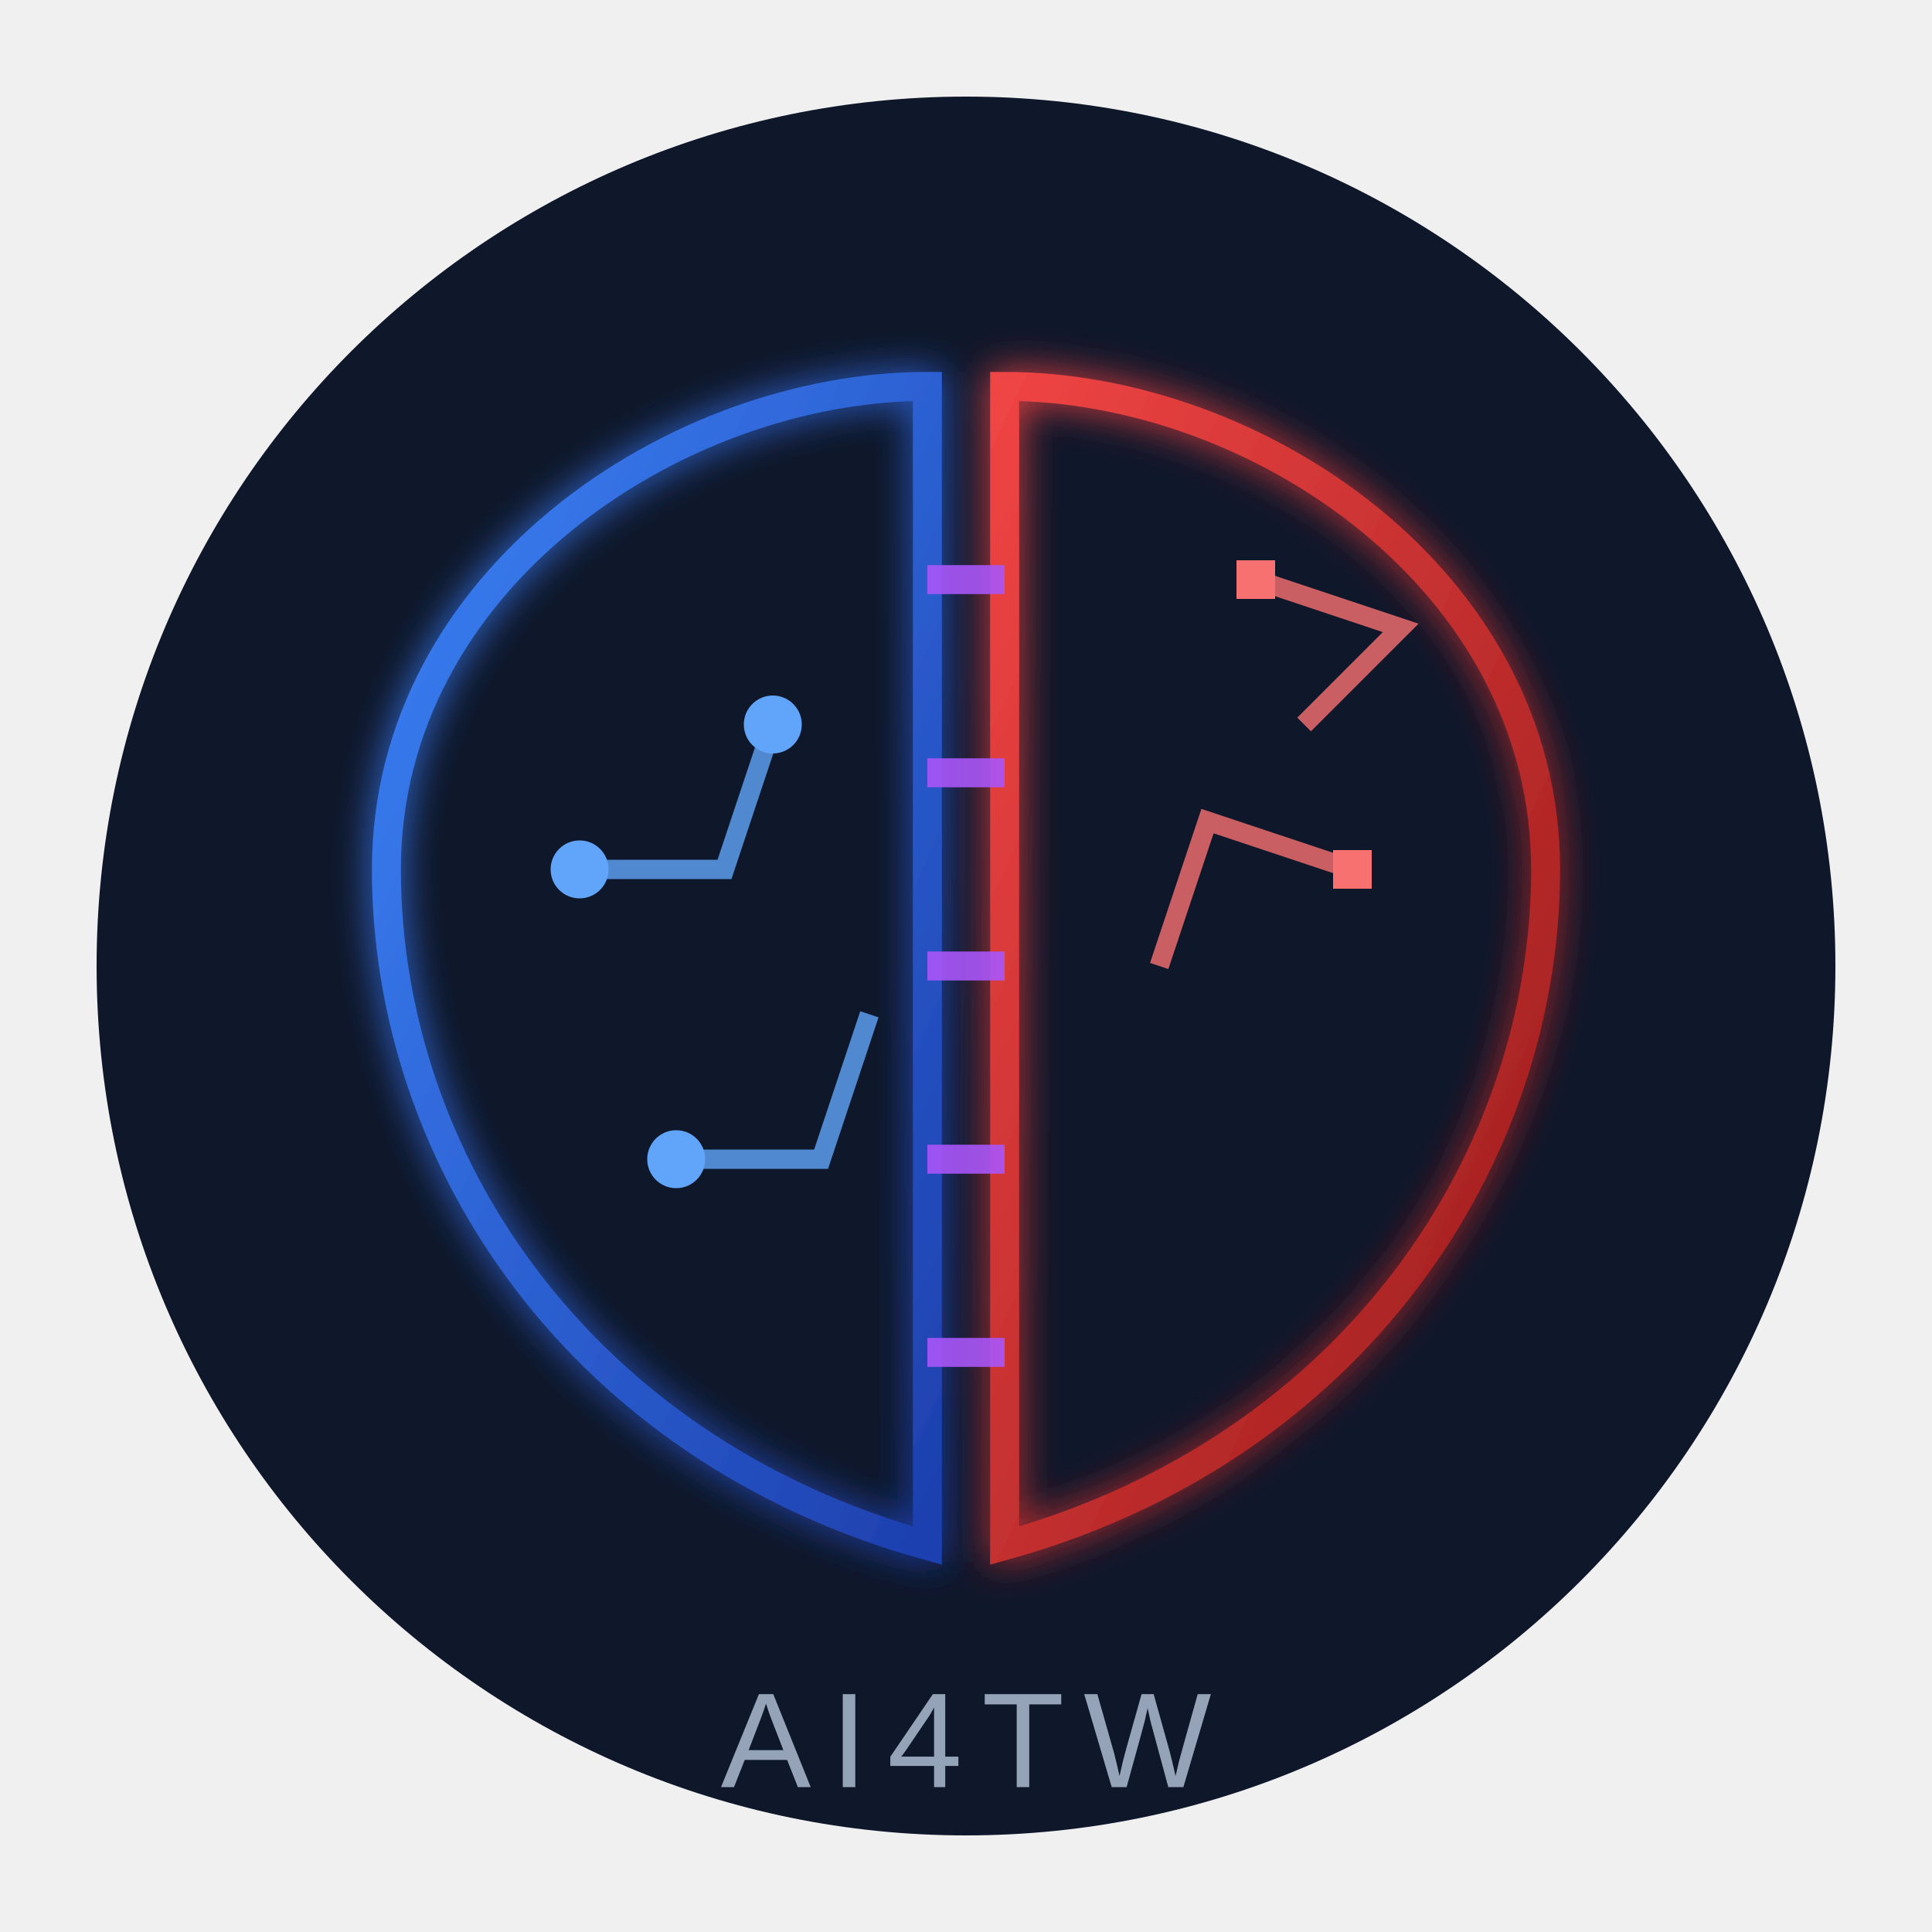
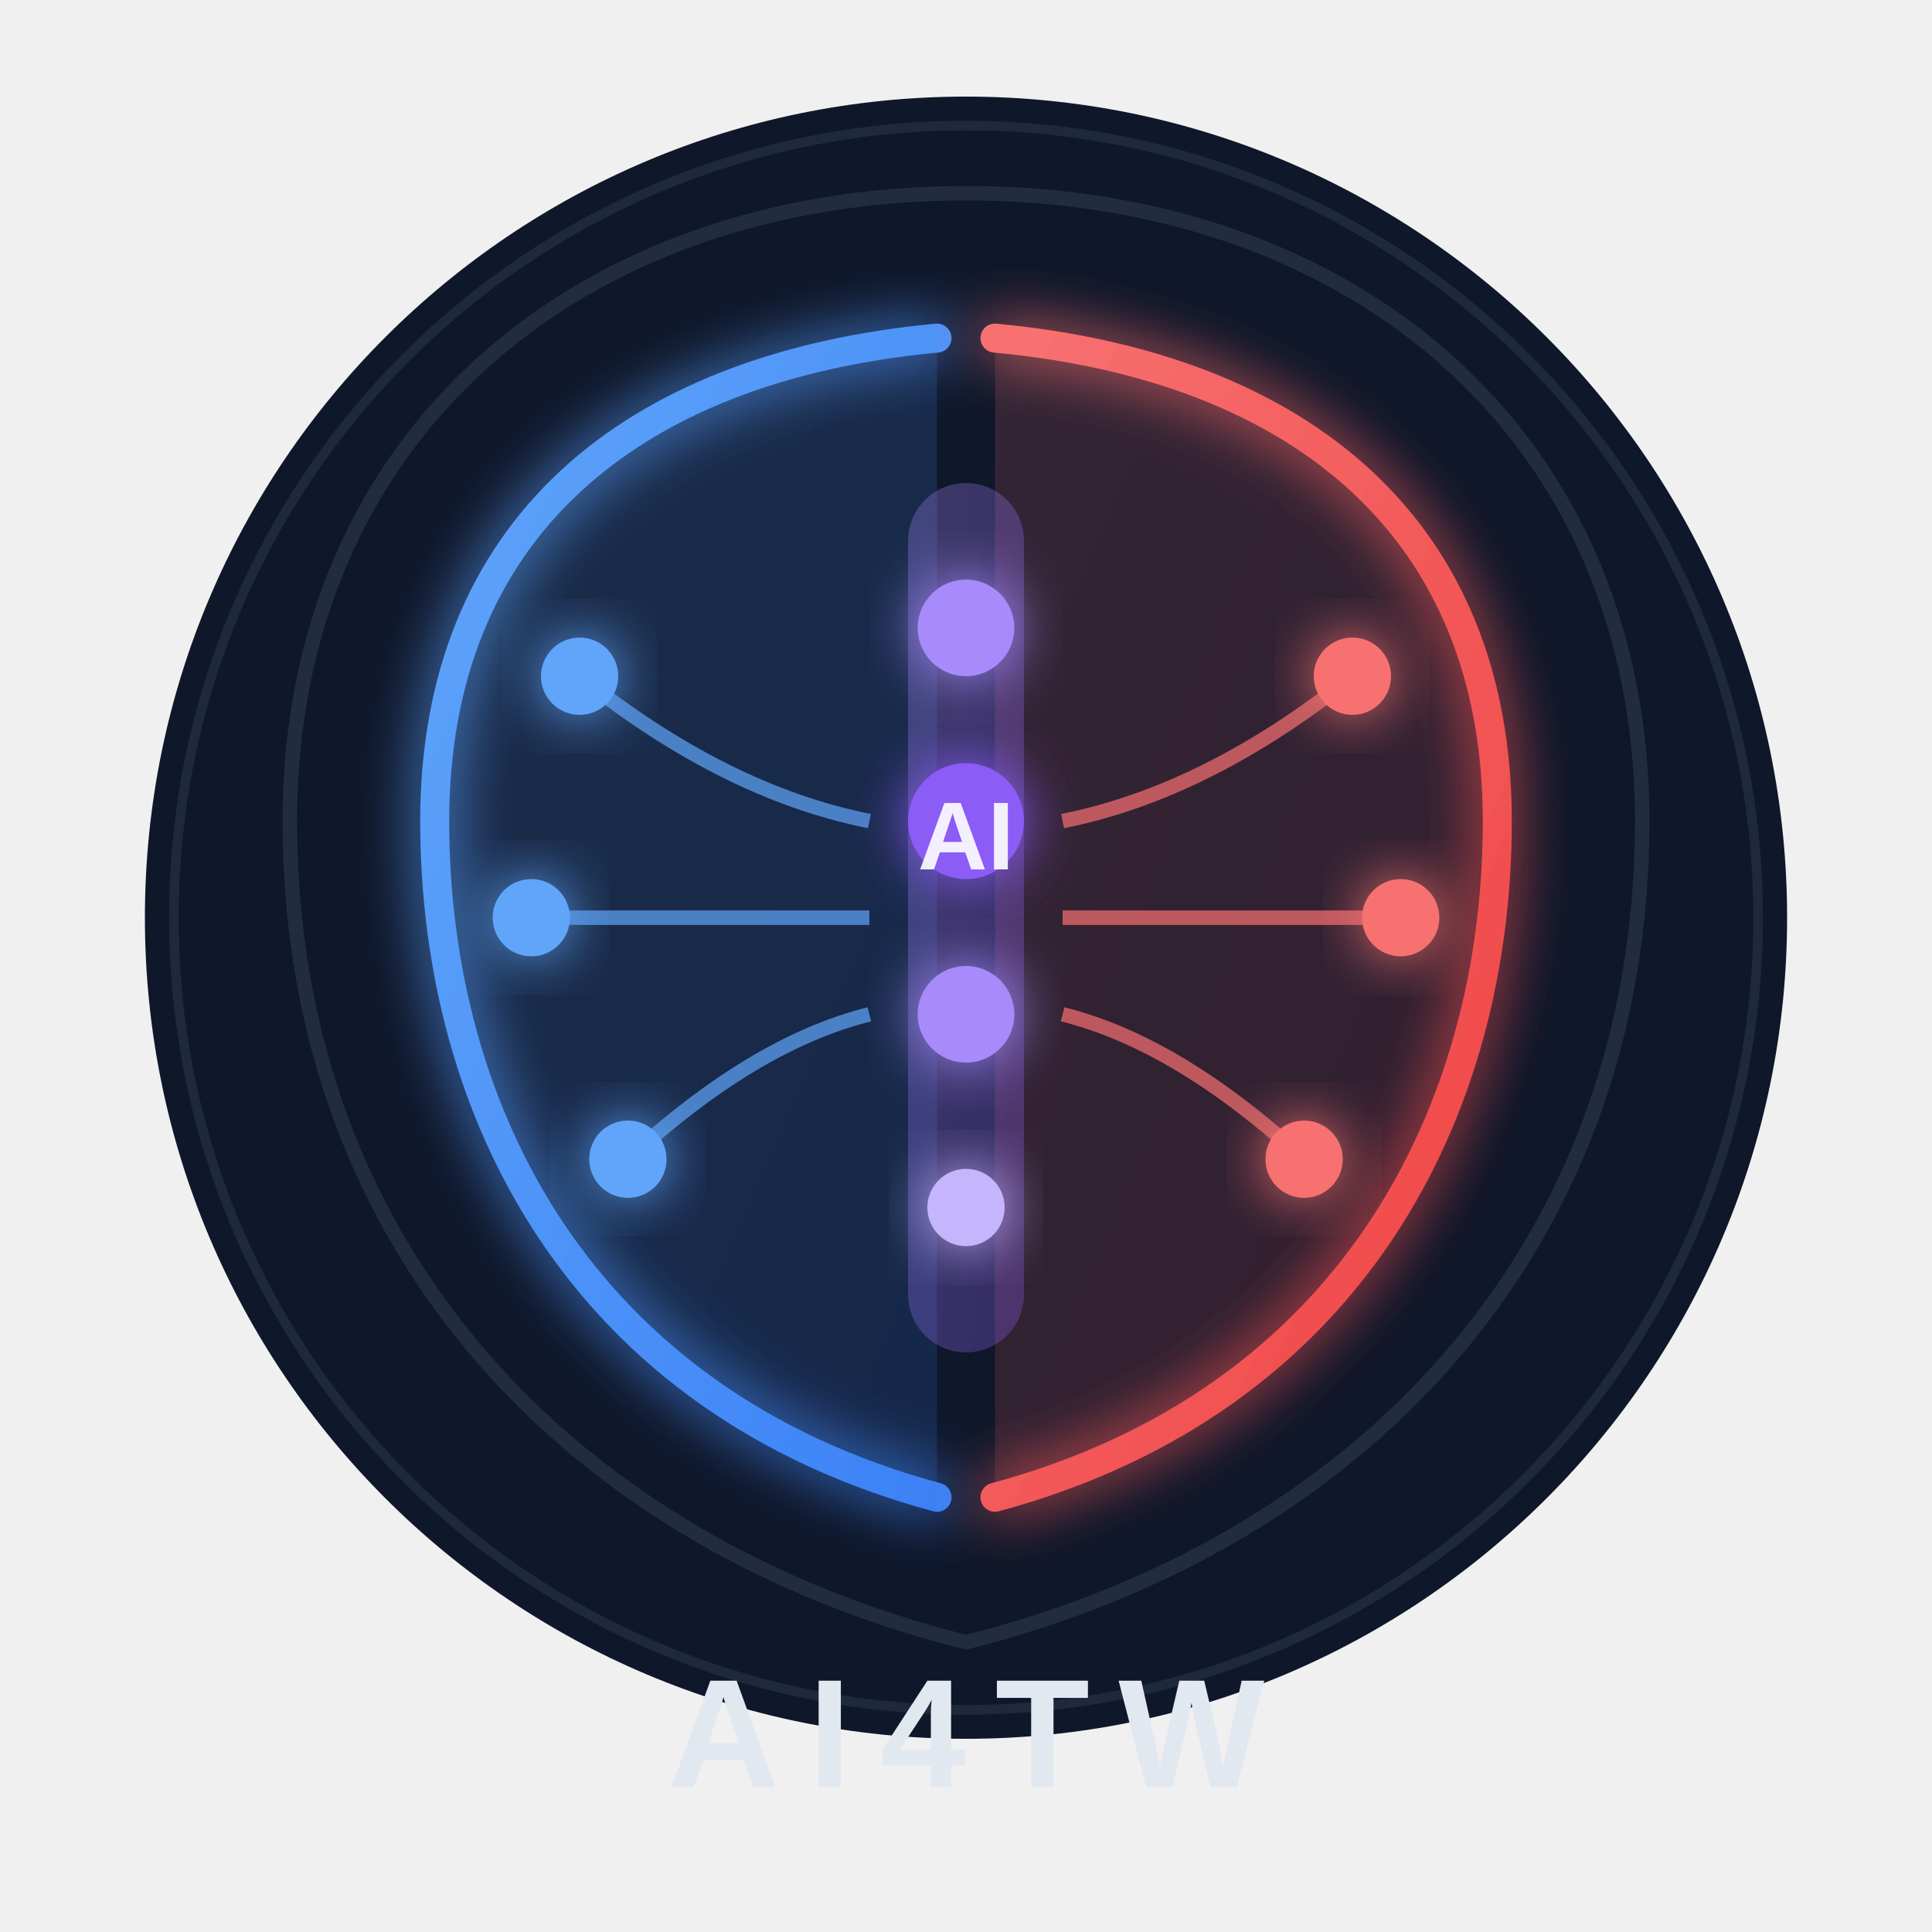
<svg xmlns="http://www.w3.org/2000/svg" viewBox="0 0 200 200" width="200" height="200">
  <defs>
    <linearGradient id="blueGrad" x1="0%" y1="0%" x2="100%" y2="100%">
-       <stop offset="0%" style="stop-color:#3b82f6" />
-       <stop offset="100%" style="stop-color:#1e40af" />
+       <stop offset="0%" style="stop-color:#60a5fa" />
+       <stop offset="100%" style="stop-color:#3b82f6" />
    </linearGradient>
    <linearGradient id="redGrad" x1="0%" y1="0%" x2="100%" y2="100%">
-       <stop offset="0%" style="stop-color:#ef4444" />
-       <stop offset="100%" style="stop-color:#991b1b" />
+       <stop offset="0%" style="stop-color:#f87171" />
+       <stop offset="100%" style="stop-color:#ef4444" />
    </linearGradient>
-     <filter id="blueGlow" x="-20%" y="-20%" width="140%" height="140%">
-       <feGaussianBlur stdDeviation="2" result="blur" />
-       <feComposite in="SourceGraphic" in2="blur" operator="over" />
-     </filter>
-     <filter id="redGlow" x="-20%" y="-20%" width="140%" height="140%">
-       <feGaussianBlur stdDeviation="2" result="blur" />
-       <feComposite in="SourceGraphic" in2="blur" operator="over" />
+     <linearGradient id="purpleGrad" x1="0%" y1="0%" x2="100%" y2="100%">
+       <stop offset="0%" style="stop-color:#a78bfa" />
+       <stop offset="100%" style="stop-color:#8b5cf6" />
+     </linearGradient>
+     <filter id="glow" x="-50%" y="-50%" width="200%" height="200%">
+       <feGaussianBlur stdDeviation="3" result="blur" />
+       <feMerge>
+         <feMergeNode in="blur" />
+         <feMergeNode in="SourceGraphic" />
+       </feMerge>
    </filter>
  </defs>
-   <circle cx="100" cy="100" r="90" fill="#0f172a" />
-   <path d="M 96 40 C 70 40, 40 60, 40 90 C 40 120, 60 150, 96 160 Z" fill="none" stroke="url(#blueGrad)" stroke-width="3" filter="url(#blueGlow)" />
-   <path d="M 60 90 L 75 90 L 80 75" stroke="#60a5fa" stroke-width="2" fill="none" opacity="0.8" />
-   <circle cx="60" cy="90" r="3" fill="#60a5fa" />
-   <circle cx="80" cy="75" r="3" fill="#60a5fa" />
-   <path d="M 70 120 L 85 120 L 90 105" stroke="#60a5fa" stroke-width="2" fill="none" opacity="0.8" />
-   <circle cx="70" cy="120" r="3" fill="#60a5fa" />
-   <path d="M 104 40 C 130 40, 160 60, 160 90 C 160 120, 140 150, 104 160 Z" fill="none" stroke="url(#redGrad)" stroke-width="3" filter="url(#redGlow)" />
-   <path d="M 140 90 L 125 85 L 120 100" stroke="#f87171" stroke-width="2" fill="none" opacity="0.8" />
-   <rect x="138" y="88" width="4" height="4" fill="#f87171" />
-   <path d="M 130 60 L 145 65 L 135 75" stroke="#f87171" stroke-width="2" fill="none" opacity="0.8" />
-   <rect x="128" y="58" width="4" height="4" fill="#f87171" />
-   <line x1="96" y1="60" x2="104" y2="60" stroke="#a855f7" stroke-width="3" opacity="0.9" />
-   <line x1="96" y1="80" x2="104" y2="80" stroke="#a855f7" stroke-width="3" opacity="0.9" />
-   <line x1="96" y1="100" x2="104" y2="100" stroke="#a855f7" stroke-width="3" opacity="0.9" />
-   <line x1="96" y1="120" x2="104" y2="120" stroke="#a855f7" stroke-width="3" opacity="0.9" />
-   <line x1="96" y1="140" x2="104" y2="140" stroke="#a855f7" stroke-width="3" opacity="0.9" />
-   <text x="100" y="185" font-family="Arial, sans-serif" font-size="14" fill="#94a3b8" text-anchor="middle" letter-spacing="2">AI4TW</text>
+   <circle cx="100" cy="95" r="85" fill="#0f172a" />
+   <circle cx="100" cy="95" r="82" fill="none" stroke="#1e293b" stroke-width="1" />
+   <path d="M 100 20             C 140 20, 170 45, 170 85             C 170 130, 140 160, 100 170             C 60 160, 30 130, 30 85             C 30 45, 60 20, 100 20 Z" fill="none" stroke="#334155" stroke-width="1.5" opacity="0.5" />
+   <path d="M 97 35             C 65 38, 45 55, 45 85             C 45 115, 60 145, 97 155             L 97 35 Z" fill="url(#blueGrad)" opacity="0.15" />
+   <path d="M 97 35             C 65 38, 45 55, 45 85             C 45 115, 60 145, 97 155" fill="none" stroke="url(#blueGrad)" stroke-width="3" stroke-linecap="round" filter="url(#glow)" />
+   <circle cx="60" cy="70" r="4" fill="#60a5fa" filter="url(#glow)" />
+   <circle cx="55" cy="95" r="4" fill="#60a5fa" filter="url(#glow)" />
+   <circle cx="65" cy="120" r="4" fill="#60a5fa" filter="url(#glow)" />
+   <path d="M 60 70 Q 75 82, 90 85" stroke="#60a5fa" stroke-width="1.5" fill="none" opacity="0.7" />
+   <path d="M 55 95 L 90 95" stroke="#60a5fa" stroke-width="1.5" fill="none" opacity="0.7" />
+   <path d="M 65 120 Q 78 108, 90 105" stroke="#60a5fa" stroke-width="1.5" fill="none" opacity="0.7" />
+   <path d="M 103 35             C 135 38, 155 55, 155 85             C 155 115, 140 145, 103 155             L 103 35 Z" fill="url(#redGrad)" opacity="0.15" />
+   <path d="M 103 35             C 135 38, 155 55, 155 85             C 155 115, 140 145, 103 155" fill="none" stroke="url(#redGrad)" stroke-width="3" stroke-linecap="round" filter="url(#glow)" />
+   <circle cx="140" cy="70" r="4" fill="#f87171" filter="url(#glow)" />
+   <circle cx="145" cy="95" r="4" fill="#f87171" filter="url(#glow)" />
+   <circle cx="135" cy="120" r="4" fill="#f87171" filter="url(#glow)" />
+   <path d="M 140 70 Q 125 82, 110 85" stroke="#f87171" stroke-width="1.5" fill="none" opacity="0.7" />
+   <path d="M 145 95 L 110 95" stroke="#f87171" stroke-width="1.5" fill="none" opacity="0.7" />
+   <path d="M 135 120 Q 122 108, 110 105" stroke="#f87171" stroke-width="1.5" fill="none" opacity="0.7" />
+   <rect x="94" y="50" width="12" height="90" rx="6" fill="url(#purpleGrad)" opacity="0.3" />
+   <circle cx="100" cy="65" r="5" fill="#a78bfa" filter="url(#glow)" />
+   <circle cx="100" cy="85" r="6" fill="#8b5cf6" filter="url(#glow)" />
+   <circle cx="100" cy="105" r="5" fill="#a78bfa" filter="url(#glow)" />
+   <circle cx="100" cy="125" r="4" fill="#c4b5fd" filter="url(#glow)" />
+   <text x="100" y="90" font-family="Arial, sans-serif" font-size="10" font-weight="bold" fill="#ffffff" text-anchor="middle" opacity="0.9">AI</text>
+   <text x="100" y="185" font-family="'Segoe UI', Arial, sans-serif" font-size="16" font-weight="600" fill="#e2e8f0" text-anchor="middle" letter-spacing="3">AI4TW</text>
</svg>
